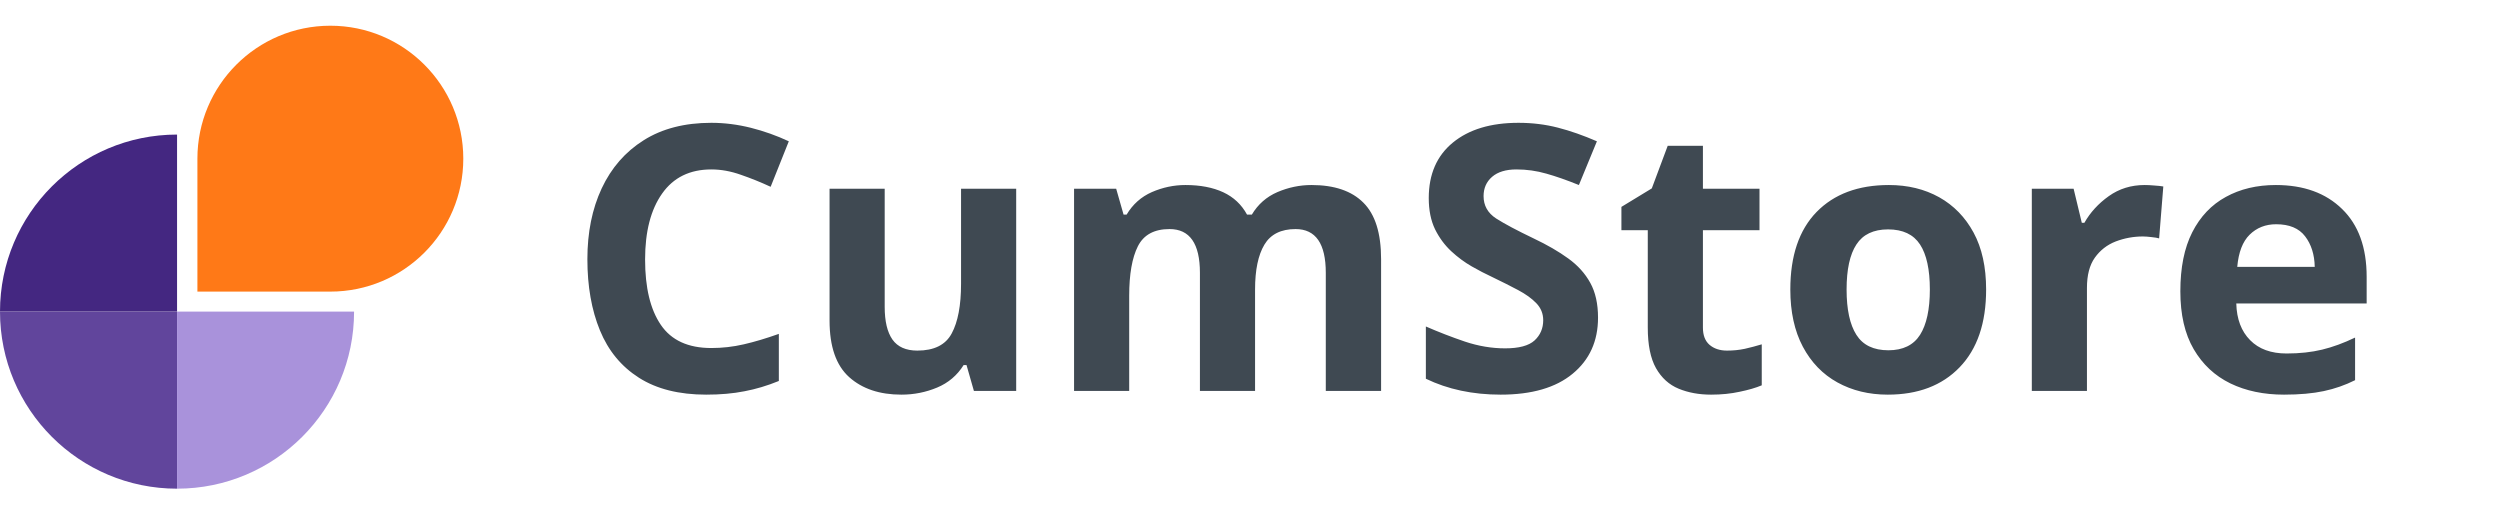
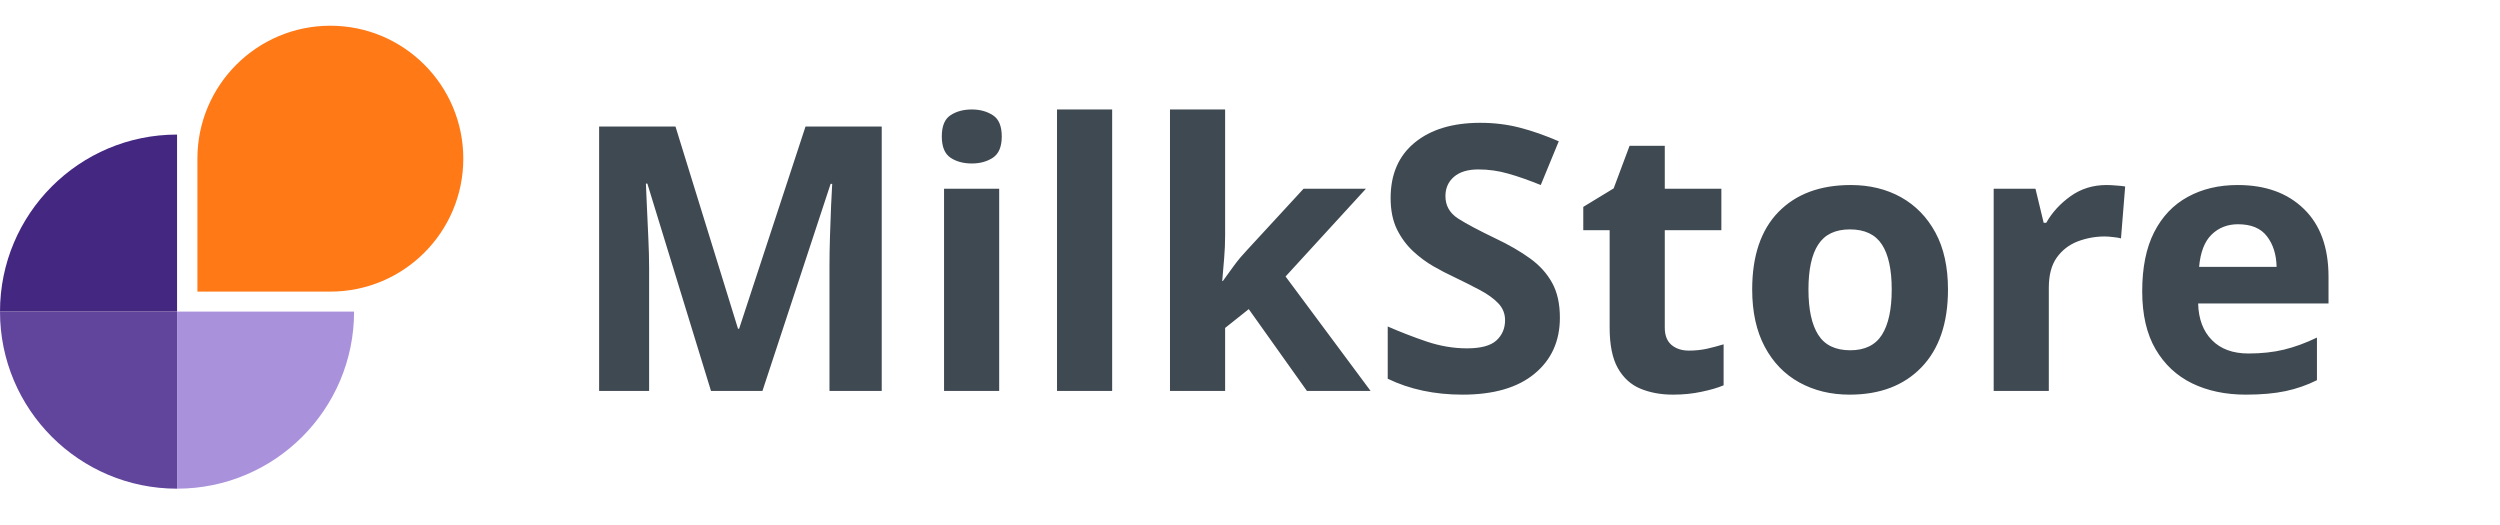
<svg xmlns="http://www.w3.org/2000/svg" width="243" height="51" viewBox="0 0 243 51">
  <g id="Group_26" data-name="Group 26" transform="translate(-40 -25)">
-     <text id="CumStore" transform="translate(95 63)" fill="#3f4952" font-size="36" font-family="Poppins-Bold, Poppins" font-weight="700">
-       <tspan x="0" y="0">CumStore</tspan>
+     <text id="MilkStore" transform="translate(95 63)" fill="#3f4952" font-size="36" font-family="Poppins-Bold, Poppins" font-weight="700">
+       <tspan x="0" y="0">MilkStore</tspan>
    </text>
    <g id="Group_25" data-name="Group 25" transform="translate(38.016 26)">
      <path id="Path_1" data-name="Path 1" d="M1.984,29.29a17.21,17.21,0,0,1,17.21-17.21V29.29Z" fill="#442781" />
      <path id="Path_2" data-name="Path 2" d="M1.984,29.29A17.21,17.21,0,0,0,19.194,46.5V29.29Z" fill="#61459c" />
      <path id="Path_3" data-name="Path 3" d="M36.4,29.29A17.21,17.21,0,0,1,19.194,46.5V29.29Z" fill="#a992db" />
      <path id="Path_4" data-name="Path 4" d="M47.016,14.422A12.922,12.922,0,0,1,34.093,27.344H21.172V14.422a12.922,12.922,0,1,1,25.844,0Z" fill="#ff7917" />
    </g>
  </g>
</svg>
